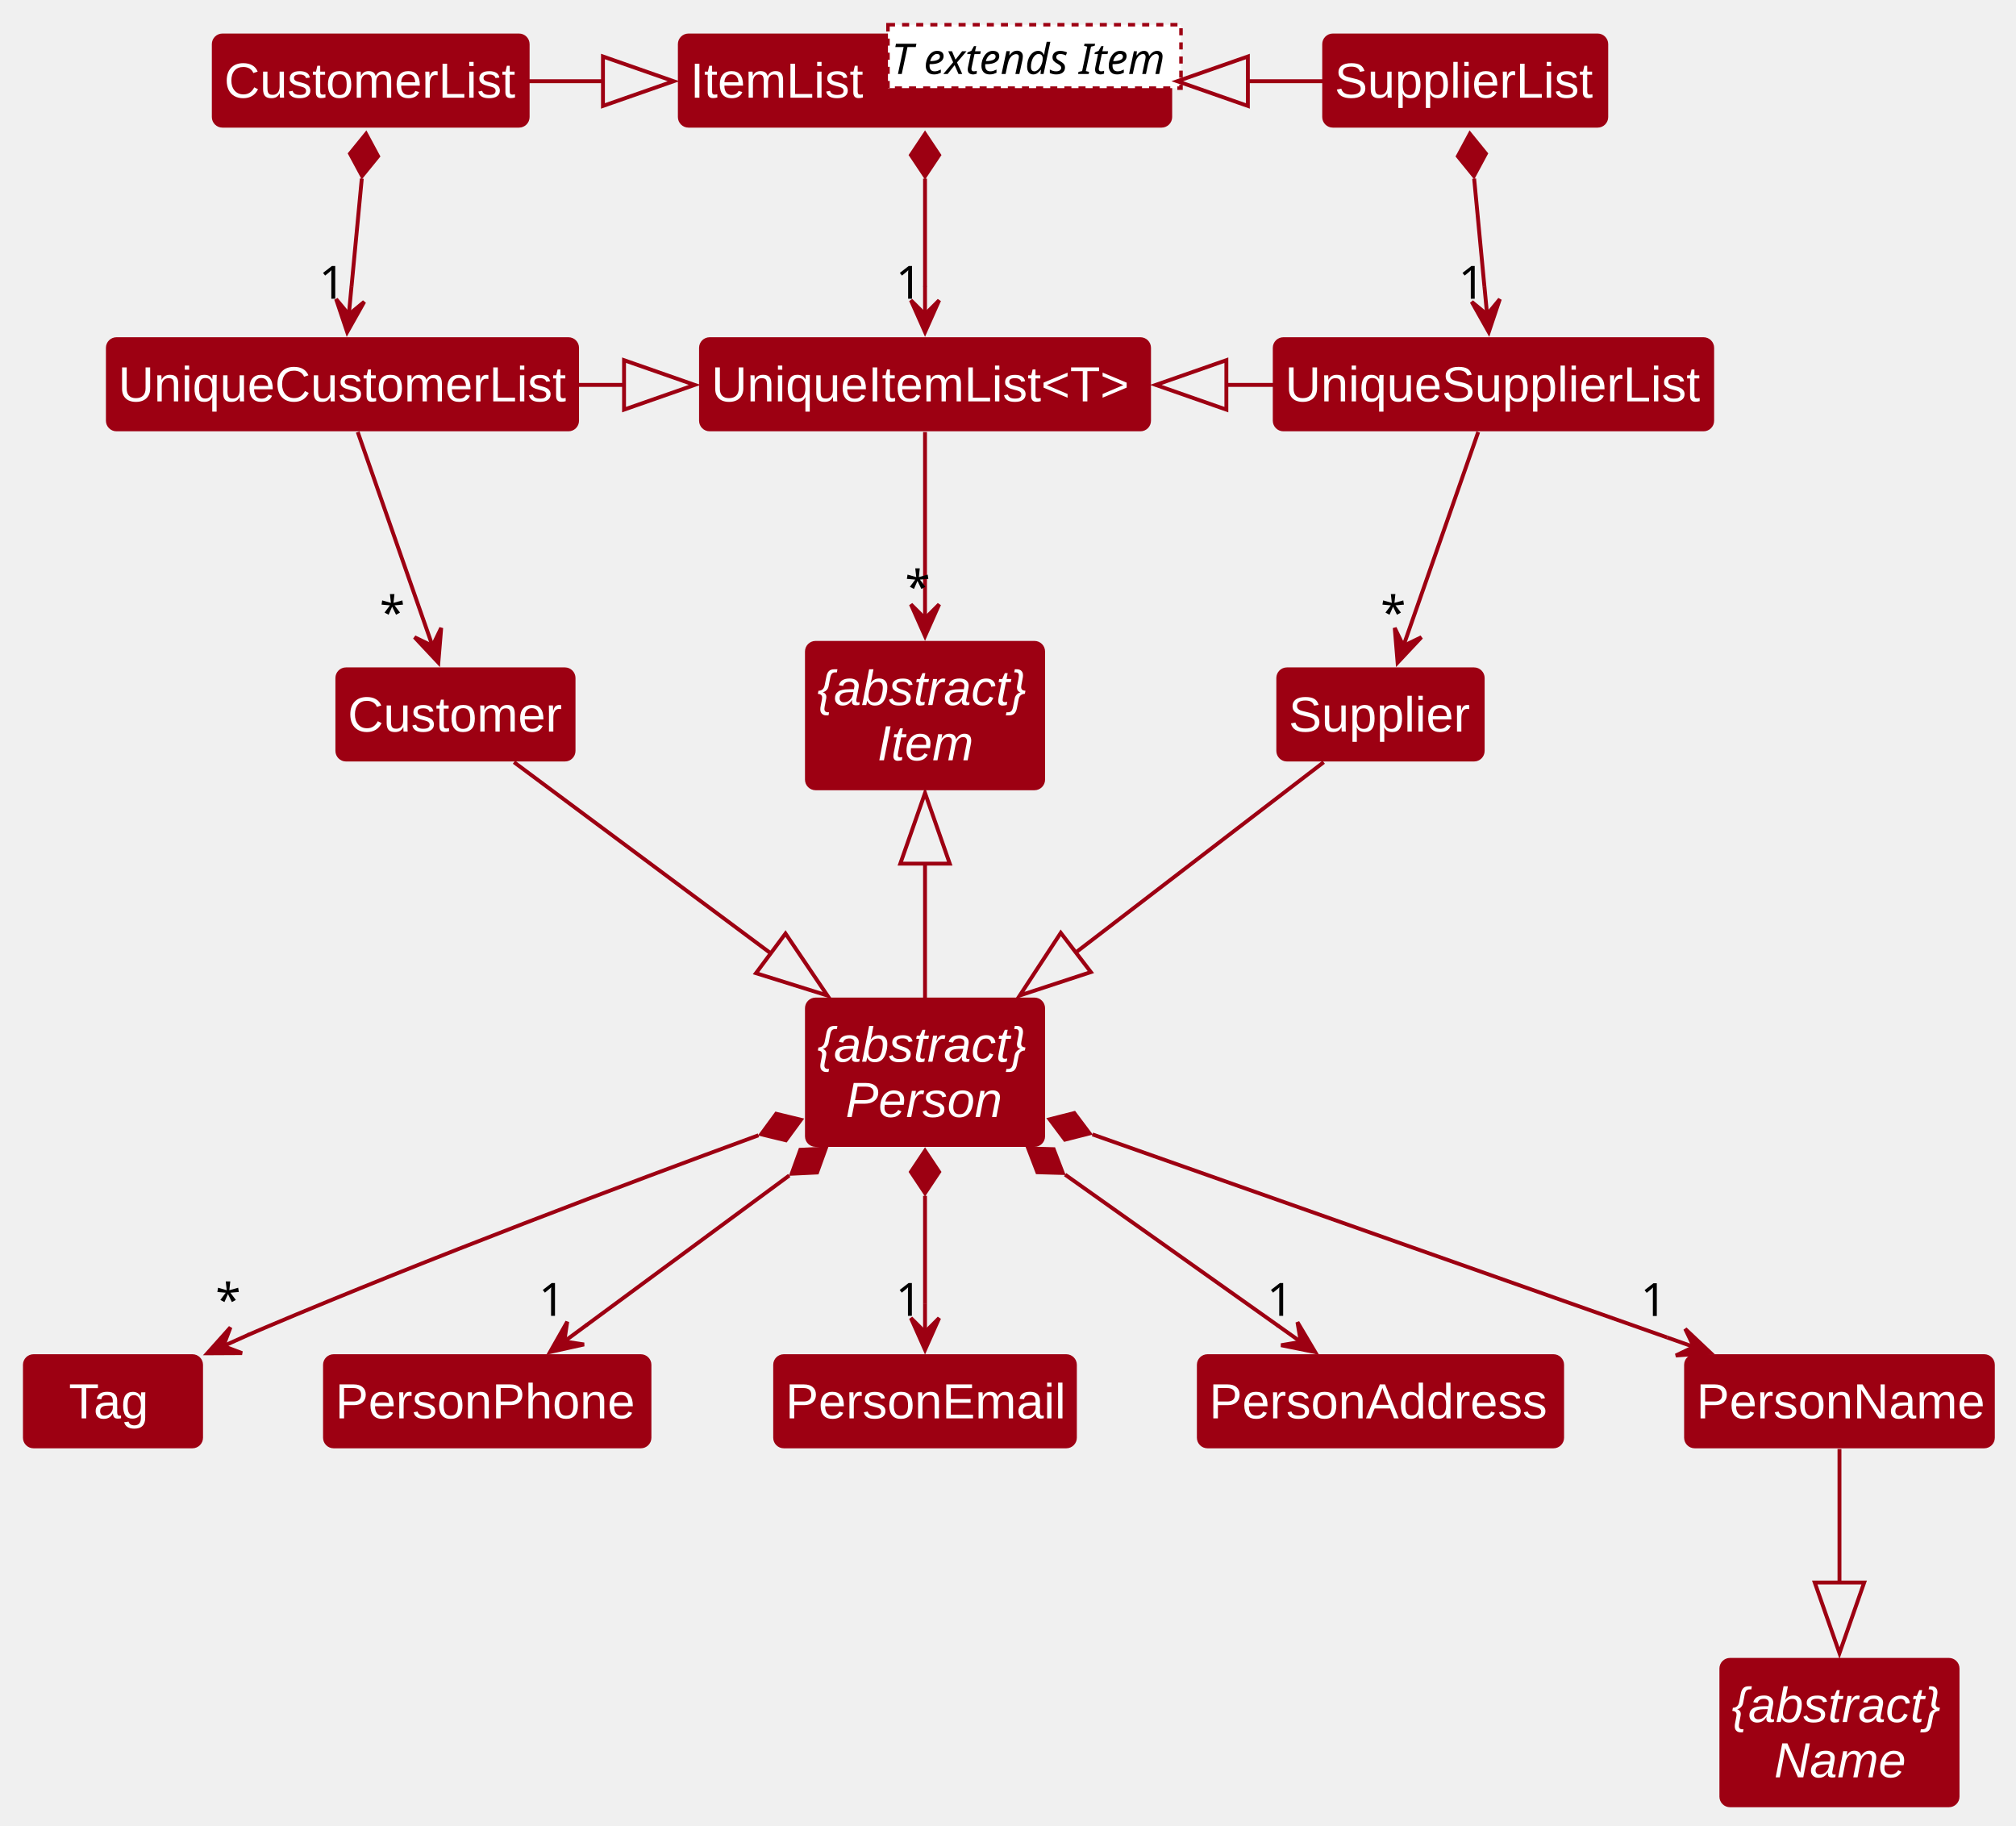
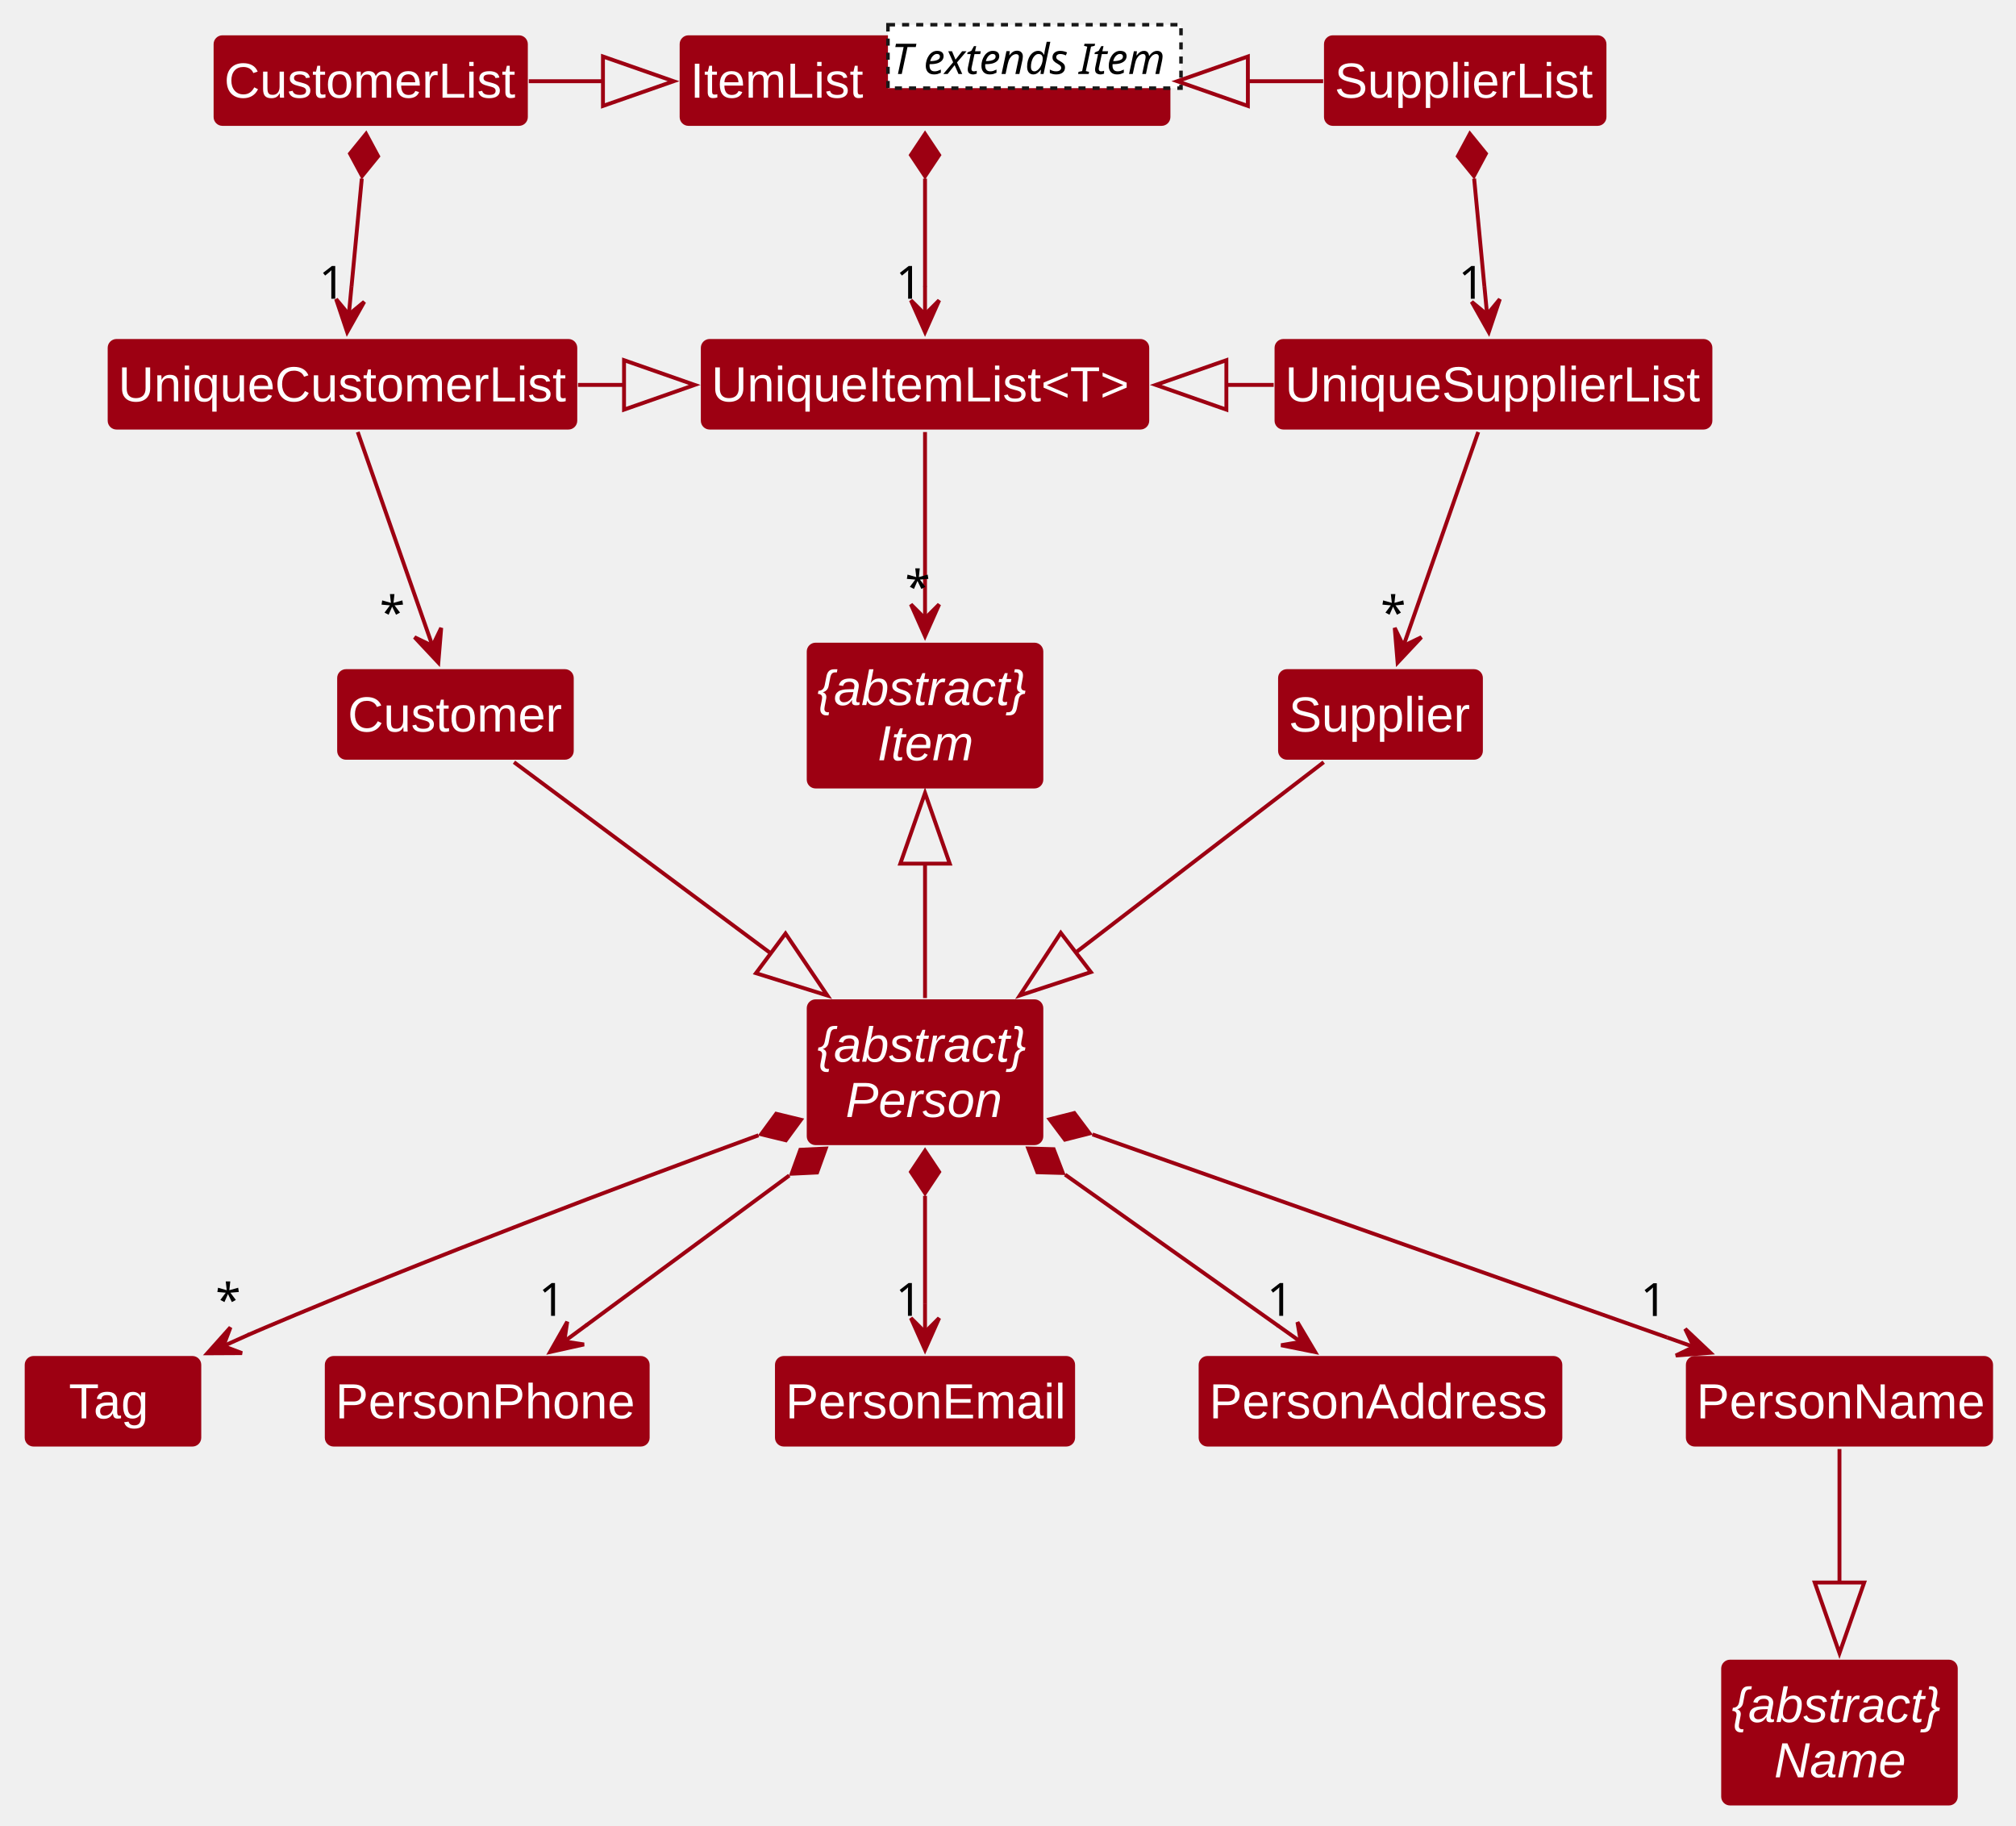
<svg xmlns="http://www.w3.org/2000/svg" contentStyleType="text/css" height="517px" preserveAspectRatio="none" style="width:571px;height:517px;background:#FFFFFF;" version="1.1" viewBox="0 0 571 517" width="571px" zoomAndPan="magnify">
  <defs />
  <g>
    <g id="elem_Item">
-       <rect codeLine="7" fill="#9D0012" height="41.281" id="Item" rx="2.5" ry="2.5" style="stroke:#9D0012;stroke-width:1.0;" width="67" x="228.5" y="182" />
+       <rect codeLine="7" fill="#9D0012" height="41.281" id="Item" rx="2.5" ry="2.5" style="stroke:#181818;stroke-width:0.0;" width="67" x="228.5" y="182" />
      <text fill="#FFFFFF" font-family="Arial" font-size="14" font-style="italic" lengthAdjust="spacing" textLength="61" x="231.5" y="199.674">{abstract}
            </text>
      <text fill="#FFFFFF" font-family="Arial" font-size="14" font-style="italic" lengthAdjust="spacing" textLength="27" x="248.5" y="215.315">Item
            </text>
    </g>
    <g id="elem_Person">
-       <rect codeLine="8" fill="#9D0012" height="41.281" id="Person" rx="2.5" ry="2.5" style="stroke:#9D0012;stroke-width:1.0;" width="67" x="228.5" y="283" />
+       <rect codeLine="8" fill="#9D0012" height="41.281" id="Person" rx="2.5" ry="2.5" style="stroke:#181818;stroke-width:0.0;" width="67" x="228.5" y="283" />
      <text fill="#FFFFFF" font-family="Arial" font-size="14" font-style="italic" lengthAdjust="spacing" textLength="61" x="231.5" y="300.674">{abstract}
            </text>
      <text fill="#FFFFFF" font-family="Arial" font-size="14" font-style="italic" lengthAdjust="spacing" textLength="45" x="239.5" y="316.315">Person
            </text>
    </g>
    <g id="elem_Supplier">
-       <rect codeLine="9" fill="#9D0012" height="25.641" id="Supplier" rx="2.5" ry="2.5" style="stroke:#9D0012;stroke-width:1.0;" width="58" x="362" y="189.5" />
+       <rect codeLine="9" fill="#9D0012" height="25.641" id="Supplier" rx="2.5" ry="2.5" style="stroke:#181818;stroke-width:0.0;" width="58" x="362" y="189.5" />
      <text fill="#FFFFFF" font-family="Arial" font-size="14" lengthAdjust="spacing" textLength="52" x="365" y="207.174">Supplier
            </text>
    </g>
    <g id="elem_Customer">
-       <rect codeLine="10" fill="#9D0012" height="25.641" id="Customer" rx="2.5" ry="2.5" style="stroke:#9D0012;stroke-width:1.0;" width="67" x="95.5" y="189.5" />
+       <rect codeLine="10" fill="#9D0012" height="25.641" id="Customer" rx="2.5" ry="2.5" style="stroke:#181818;stroke-width:0.0;" width="67" x="95.5" y="189.5" />
      <text fill="#FFFFFF" font-family="Arial" font-size="14" lengthAdjust="spacing" textLength="61" x="98.5" y="207.174">Customer
            </text>
    </g>
    <g id="elem_Name">
-       <rect codeLine="11" fill="#9D0012" height="41.281" id="Name" rx="2.5" ry="2.5" style="stroke:#9D0012;stroke-width:1.0;" width="67" x="487.5" y="470" />
+       <rect codeLine="11" fill="#9D0012" height="41.281" id="Name" rx="2.5" ry="2.5" style="stroke:#181818;stroke-width:0.0;" width="67" x="487.5" y="470" />
      <text fill="#FFFFFF" font-family="Arial" font-size="14" font-style="italic" lengthAdjust="spacing" textLength="61" x="490.5" y="487.674">{abstract}
            </text>
      <text fill="#FFFFFF" font-family="Arial" font-size="14" font-style="italic" lengthAdjust="spacing" textLength="37" x="502.5" y="503.315">Name
            </text>
    </g>
    <g id="elem_PersonName">
-       <rect codeLine="14" fill="#9D0012" height="25.641" id="PersonName" rx="2.5" ry="2.5" style="stroke:#9D0012;stroke-width:1.0;" width="87" x="477.5" y="384" />
+       <rect codeLine="14" fill="#9D0012" height="25.641" id="PersonName" rx="2.5" ry="2.5" style="stroke:#181818;stroke-width:0.0;" width="87" x="477.5" y="384" />
      <text fill="#FFFFFF" font-family="Arial" font-size="14" lengthAdjust="spacing" textLength="81" x="480.5" y="401.674">PersonName
            </text>
    </g>
    <g id="elem_PersonAddress">
-       <rect codeLine="15" fill="#9D0012" height="25.641" id="PersonAddress" rx="2.5" ry="2.5" style="stroke:#9D0012;stroke-width:1.0;" width="103" x="339.5" y="384" />
+       <rect codeLine="15" fill="#9D0012" height="25.641" id="PersonAddress" rx="2.5" ry="2.5" style="stroke:#181818;stroke-width:0.0;" width="103" x="339.5" y="384" />
      <text fill="#FFFFFF" font-family="Arial" font-size="14" lengthAdjust="spacing" textLength="97" x="342.5" y="401.674">PersonAddress
            </text>
    </g>
    <g id="elem_PersonEmail">
-       <rect codeLine="16" fill="#9D0012" height="25.641" id="PersonEmail" rx="2.5" ry="2.5" style="stroke:#9D0012;stroke-width:1.0;" width="85" x="219.5" y="384" />
+       <rect codeLine="16" fill="#9D0012" height="25.641" id="PersonEmail" rx="2.5" ry="2.5" style="stroke:#181818;stroke-width:0.0;" width="85" x="219.5" y="384" />
      <text fill="#FFFFFF" font-family="Arial" font-size="14" lengthAdjust="spacing" textLength="79" x="222.5" y="401.674">PersonEmail
            </text>
    </g>
    <g id="elem_PersonPhone">
-       <rect codeLine="17" fill="#9D0012" height="25.641" id="PersonPhone" rx="2.5" ry="2.5" style="stroke:#9D0012;stroke-width:1.0;" width="92" x="92" y="384" />
+       <rect codeLine="17" fill="#9D0012" height="25.641" id="PersonPhone" rx="2.5" ry="2.5" style="stroke:#181818;stroke-width:0.0;" width="92" x="92" y="384" />
      <text fill="#FFFFFF" font-family="Arial" font-size="14" lengthAdjust="spacing" textLength="86" x="95" y="401.674">PersonPhone
            </text>
    </g>
    <g id="elem_Tag">
-       <rect codeLine="18" fill="#9D0012" height="25.641" id="Tag" rx="2.5" ry="2.5" style="stroke:#9D0012;stroke-width:1.0;" width="50" x="7" y="384" />
+       <rect codeLine="18" fill="#9D0012" height="25.641" id="Tag" rx="2.5" ry="2.5" style="stroke:#181818;stroke-width:0.0;" width="50" x="7" y="384" />
      <text fill="#FFFFFF" font-family="Arial" font-size="14" lengthAdjust="spacing" textLength="25" x="19.5" y="401.674">Tag
            </text>
    </g>
    <g id="elem_ItemList">
-       <rect codeLine="21" fill="#9D0012" height="25.641" id="ItemList" rx="2.5" ry="2.5" style="stroke:#9D0012;stroke-width:1.0;" width="139" x="192.5" y="10" />
+       <rect codeLine="21" fill="#9D0012" height="25.641" id="ItemList" rx="2.5" ry="2.5" style="stroke:#181818;stroke-width:0.0;" width="139" x="192.5" y="10" />
      <text fill="#FFFFFF" font-family="Arial" font-size="14" lengthAdjust="spacing" textLength="48" x="195.5" y="27.674">ItemList
            </text>
-       <rect fill="#FFFFFF" height="17.961" style="stroke:#9D0012;stroke-width:1.0;stroke-dasharray:2.0,2.0;" width="83" x="251.5" y="7" />
+       <rect fill="#FFFFFF" height="17.961" style="stroke:#181818;stroke-width:1.0;stroke-dasharray:2.0,2.0;" width="83" x="251.5" y="7" />
      <text fill="#000000" font-family="sans-serif" font-size="12" font-style="italic" lengthAdjust="spacing" textLength="81" x="252.5" y="20.949">T extends Item
            </text>
    </g>
    <g id="elem_UniqueItemList">
-       <rect codeLine="22" fill="#9D0012" height="25.641" id="UniqueItemList" rx="2.5" ry="2.5" style="stroke:#9D0012;stroke-width:1.0;" width="127" x="198.5" y="96" />
+       <rect codeLine="22" fill="#9D0012" height="25.641" id="UniqueItemList" rx="2.5" ry="2.5" style="stroke:#181818;stroke-width:0.0;" width="127" x="198.5" y="96" />
      <text fill="#FFFFFF" font-family="Arial" font-size="14" lengthAdjust="spacing" textLength="117" x="201.5" y="113.674">UniqueItemList&lt;T&gt;
            </text>
    </g>
    <g id="elem_SupplierList">
-       <rect fill="#9D0012" height="25.641" id="SupplierList" rx="2.5" ry="2.5" style="stroke:#9D0012;stroke-width:1.0;" width="80" x="375" y="10" />
+       <rect fill="#9D0012" height="25.641" id="SupplierList" rx="2.5" ry="2.5" style="stroke:#181818;stroke-width:0.0;" width="80" x="375" y="10" />
      <text fill="#FFFFFF" font-family="Arial" font-size="14" lengthAdjust="spacing" textLength="74" x="378" y="27.674">SupplierList
            </text>
    </g>
    <g id="elem_UniqueSupplierList">
-       <rect fill="#9D0012" height="25.641" id="UniqueSupplierList" rx="2.5" ry="2.5" style="stroke:#9D0012;stroke-width:1.0;" width="124" x="361" y="96" />
+       <rect fill="#9D0012" height="25.641" id="UniqueSupplierList" rx="2.5" ry="2.5" style="stroke:#181818;stroke-width:0.0;" width="124" x="361" y="96" />
      <text fill="#FFFFFF" font-family="Arial" font-size="14" lengthAdjust="spacing" textLength="118" x="364" y="113.674">UniqueSupplierList
            </text>
    </g>
    <g id="elem_CustomerList">
-       <rect fill="#9D0012" height="25.641" id="CustomerList" rx="2.5" ry="2.5" style="stroke:#9D0012;stroke-width:1.0;" width="89" x="60.5" y="10" />
+       <rect fill="#9D0012" height="25.641" id="CustomerList" rx="2.5" ry="2.5" style="stroke:#181818;stroke-width:0.0;" width="89" x="60.5" y="10" />
      <text fill="#FFFFFF" font-family="Arial" font-size="14" lengthAdjust="spacing" textLength="83" x="63.5" y="27.674">CustomerList
            </text>
    </g>
    <g id="elem_UniqueCustomerList">
-       <rect fill="#9D0012" height="25.641" id="UniqueCustomerList" rx="2.5" ry="2.5" style="stroke:#9D0012;stroke-width:1.0;" width="133" x="30.5" y="96" />
+       <rect fill="#9D0012" height="25.641" id="UniqueCustomerList" rx="2.5" ry="2.5" style="stroke:#181818;stroke-width:0.0;" width="133" x="30.5" y="96" />
      <text fill="#FFFFFF" font-family="Arial" font-size="14" lengthAdjust="spacing" textLength="127" x="33.5" y="113.674">UniqueCustomerList
            </text>
    </g>
    <g id="link_ItemList_UniqueItemList">
      <path codeLine="24" d="M262,50.58 C262,60.34 262,71.39 262,81.17 " fill="none" id="ItemList-UniqueItemList" style="stroke:#9D0012;stroke-width:1.1;" />
      <polygon fill="#9D0012" points="262,37.91,258,43.91,262,49.91,266,43.91,262,37.91" style="stroke:#9D0012;stroke-width:1.1;" />
      <polygon fill="#9D0012" points="262,94.04,266,85.04,262,89.04,258,85.04,262,94.04" style="stroke:#9D0012;stroke-width:1.1;" />
      <line style="stroke:#9D0012;stroke-width:1.1;" x1="262" x2="262" y1="89.04" y2="81.04" />
      <text fill="#000000" font-family="sans-serif" font-size="13" lengthAdjust="spacing" textLength="7" x="253.709" y="84.604">1
            </text>
    </g>
    <g id="link_UniqueItemList_Item">
      <path codeLine="25" d="M262,122.34 C262,135.89 262,158.05 262,175.48 " fill="none" id="UniqueItemList-to-Item" style="stroke:#9D0012;stroke-width:1.1;" />
      <polygon fill="#9D0012" points="262,180.15,266,171.15,262,175.15,258,171.15,262,180.15" style="stroke:#9D0012;stroke-width:1.1;" />
      <text fill="#000000" font-family="sans-serif" font-size="13" lengthAdjust="spacing" textLength="5" x="256.328" y="170.817">*
            </text>
    </g>
    <g id="link_SupplierList_UniqueSupplierList">
      <path codeLine="27" d="M417.53,50.58 C418.46,60.34 419.51,71.39 420.44,81.17 " fill="none" id="SupplierList-UniqueSupplierList" style="stroke:#9D0012;stroke-width:1.1;" />
      <polygon fill="#9D0012" points="416.32,37.9,412.905,44.251,417.454,49.846,420.869,43.495,416.32,37.9" style="stroke:#9D0012;stroke-width:1.1;" />
      <polygon fill="#9D0012" points="421.67,94.05,424.802,84.712,421.197,89.072,416.837,85.468,421.67,94.05" style="stroke:#9D0012;stroke-width:1.1;" />
      <line style="stroke:#9D0012;stroke-width:1.1;" x1="421.197" x2="420.44" y1="89.072" y2="81.11" />
      <text fill="#000000" font-family="sans-serif" font-size="13" lengthAdjust="spacing" textLength="7" x="413.081" y="84.604">1
            </text>
    </g>
    <g id="link_UniqueSupplierList_Supplier">
      <path codeLine="28" d="M418.68,122.34 C413.2,138.03 403.68,165.25 397.36,183.32 " fill="none" id="UniqueSupplierList-to-Supplier" style="stroke:#9D0012;stroke-width:1.1;" />
      <polygon fill="#9D0012" points="395.85,187.63,402.589,180.448,397.495,182.909,395.034,177.815,395.85,187.63" style="stroke:#9D0012;stroke-width:1.1;" />
      <text fill="#000000" font-family="sans-serif" font-size="13" lengthAdjust="spacing" textLength="5" x="391.032" y="178.118">*
            </text>
    </g>
    <g id="link_ItemList_SupplierList">
      <path codeLine="29" d="M353.34,23 C360.48,23 367.62,23 374.76,23 " fill="none" id="ItemList-backto-SupplierList" style="stroke:#9D0012;stroke-width:1.1;" />
      <polygon fill="none" points="353.44,30,333.44,23,353.44,16,353.44,30" style="stroke:#9D0012;stroke-width:1.1;" />
    </g>
    <g id="link_UniqueItemList_UniqueSupplierList">
      <path codeLine="30" d="M347.11,109 C351.66,109 356.21,109 360.75,109 " fill="none" id="UniqueItemList-backto-UniqueSupplierList" style="stroke:#9D0012;stroke-width:1.1;" />
      <polygon fill="none" points="347.35,116,327.35,109,347.35,102,347.35,116" style="stroke:#9D0012;stroke-width:1.1;" />
    </g>
    <g id="link_CustomerList_UniqueCustomerList">
      <path codeLine="31" d="M102.47,50.58 C101.54,60.34 100.49,71.39 99.56,81.17 " fill="none" id="CustomerList-UniqueCustomerList" style="stroke:#9D0012;stroke-width:1.1;" />
      <polygon fill="#9D0012" points="103.68,37.9,99.131,43.495,102.546,49.846,107.095,44.251,103.68,37.9" style="stroke:#9D0012;stroke-width:1.1;" />
      <polygon fill="#9D0012" points="98.33,94.05,103.163,85.468,98.802,89.072,95.198,84.712,98.33,94.05" style="stroke:#9D0012;stroke-width:1.1;" />
      <line style="stroke:#9D0012;stroke-width:1.1;" x1="98.802" x2="99.56" y1="89.072" y2="81.11" />
      <text fill="#000000" font-family="sans-serif" font-size="13" lengthAdjust="spacing" textLength="7" x="90.338" y="84.604">1
            </text>
    </g>
    <g id="link_UniqueCustomerList_Customer">
      <path codeLine="32" d="M101.32,122.34 C106.8,138.03 116.32,165.25 122.64,183.32 " fill="none" id="UniqueCustomerList-to-Customer" style="stroke:#9D0012;stroke-width:1.1;" />
      <polygon fill="#9D0012" points="124.15,187.63,124.966,177.815,122.505,182.909,117.411,180.448,124.15,187.63" style="stroke:#9D0012;stroke-width:1.1;" />
      <text fill="#000000" font-family="sans-serif" font-size="13" lengthAdjust="spacing" textLength="5" x="107.537" y="178.118">*
            </text>
    </g>
    <g id="link_CustomerList_ItemList">
      <path codeLine="33" d="M149.77,23 C156.86,23 163.94,23 171.03,23 " fill="none" id="CustomerList-to-ItemList" style="stroke:#9D0012;stroke-width:1.1;" />
      <polygon fill="none" points="170.78,16,190.78,23,170.78,30,170.78,16" style="stroke:#9D0012;stroke-width:1.1;" />
    </g>
    <g id="link_UniqueCustomerList_UniqueItemList">
      <path codeLine="34" d="M163.71,109 C168.12,109 172.53,109 176.94,109 " fill="none" id="UniqueCustomerList-to-UniqueItemList" style="stroke:#9D0012;stroke-width:1.1;" />
      <polygon fill="none" points="176.75,102,196.75,109,176.75,116,176.75,102" style="stroke:#9D0012;stroke-width:1.1;" />
    </g>
    <g id="link_Person_PersonName">
      <path codeLine="36" d="M309.42,321.25 C355.62,337.58 425.54,362.28 472.21,378.76 " fill="none" id="Person-PersonName" style="stroke:#9D0012;stroke-width:1.1;" />
      <polygon fill="#9D0012" points="297.29,316.97,301.616,322.74,308.605,320.966,304.279,315.196,297.29,316.97" style="stroke:#9D0012;stroke-width:1.1;" />
      <polygon fill="#9D0012" points="484.46,383.09,477.306,376.321,479.745,381.425,474.642,383.865,484.46,383.09" style="stroke:#9D0012;stroke-width:1.1;" />
      <line style="stroke:#9D0012;stroke-width:1.1;" x1="479.745" x2="472.205" y1="381.425" y2="378.76" />
      <text fill="#000000" font-family="sans-serif" font-size="13" lengthAdjust="spacing" textLength="7" x="464.653" y="372.673">1
            </text>
    </g>
    <g id="link_Person_PersonPhone">
      <path codeLine="37" d="M223.55,332.88 C204.93,346.62 182.98,362.81 165.97,375.36 " fill="none" id="Person-PersonPhone" style="stroke:#9D0012;stroke-width:1.1;" />
      <polygon fill="#9D0012" points="233.88,325.25,226.677,325.599,224.23,332.382,231.432,332.033,233.88,325.25" style="stroke:#9D0012;stroke-width:1.1;" />
      <polygon fill="#9D0012" points="155.8,382.86,165.415,380.728,159.821,379.888,160.66,374.294,155.8,382.86" style="stroke:#9D0012;stroke-width:1.1;" />
      <line style="stroke:#9D0012;stroke-width:1.1;" x1="159.821" x2="166.265" y1="379.888" y2="375.14" />
      <text fill="#000000" font-family="sans-serif" font-size="13" lengthAdjust="spacing" textLength="7" x="152.581" y="372.624">1
            </text>
    </g>
    <g id="link_Person_PersonEmail">
      <path codeLine="38" d="M262,338.64 C262,348.77 262,359.71 262,369.29 " fill="none" id="Person-PersonEmail" style="stroke:#9D0012;stroke-width:1.1;" />
      <polygon fill="#9D0012" points="262,325.87,258,331.87,262,337.87,266,331.87,262,325.87" style="stroke:#9D0012;stroke-width:1.1;" />
      <polygon fill="#9D0012" points="262,382.25,266,373.25,262,377.25,258,373.25,262,382.25" style="stroke:#9D0012;stroke-width:1.1;" />
      <line style="stroke:#9D0012;stroke-width:1.1;" x1="262" x2="262" y1="377.25" y2="369.25" />
      <text fill="#000000" font-family="sans-serif" font-size="13" lengthAdjust="spacing" textLength="7" x="253.666" y="372.624">1
            </text>
    </g>
    <g id="link_Person_PersonAddress">
      <path codeLine="39" d="M301.67,332.64 C321.19,346.48 344.28,362.86 362.1,375.5 " fill="none" id="Person-PersonAddress" style="stroke:#9D0012;stroke-width:1.1;" />
      <polygon fill="#9D0012" points="291.23,325.23,293.812,331.963,301.02,332.17,298.438,325.437,291.23,325.23" style="stroke:#9D0012;stroke-width:1.1;" />
      <polygon fill="#9D0012" points="372.51,382.89,367.483,374.421,368.432,379.997,362.855,380.946,372.51,382.89" style="stroke:#9D0012;stroke-width:1.1;" />
      <line style="stroke:#9D0012;stroke-width:1.1;" x1="368.432" x2="361.905" y1="379.997" y2="375.365" />
      <text fill="#000000" font-family="sans-serif" font-size="13" lengthAdjust="spacing" textLength="7" x="358.825" y="372.624">1
            </text>
    </g>
    <g id="link_Person_Tag">
      <path codeLine="40" d="M214.82,321.5 C176.78,335.45 122.08,356.08 75,376 C73.47,376.65 71.91,377.32 70.34,378 " fill="none" id="Person-Tag" style="stroke:#9D0012;stroke-width:1.1;" />
      <polygon fill="#9D0012" points="226.85,317.1,219.842,315.399,215.577,321.214,222.585,322.914,226.85,317.1" style="stroke:#9D0012;stroke-width:1.1;" />
      <polygon fill="#9D0012" points="58.71,383.24,68.559,383.19,63.269,381.186,65.272,375.896,58.71,383.24" style="stroke:#9D0012;stroke-width:1.1;" />
      <line style="stroke:#9D0012;stroke-width:1.1;" x1="63.269" x2="70.57" y1="381.186" y2="377.9" />
      <text fill="#000000" font-family="sans-serif" font-size="13" lengthAdjust="spacing" textLength="5" x="61.034" y="372.762">*
            </text>
    </g>
    <g id="link_Item_Person">
      <path codeLine="41" d="M262,244.43 C262,257.63 262,271.67 262,282.64 " fill="none" id="Item-backto-Person" style="stroke:#9D0012;stroke-width:1.1;" />
      <polygon fill="none" points="255,244.57,262,224.57,269,244.57,255,244.57" style="stroke:#9D0012;stroke-width:1.1;" />
    </g>
    <g id="link_Supplier_Person">
      <path codeLine="43" d="M374.92,215.84 C357.4,229.29 328.64,251.36 304.53,269.86 " fill="none" id="Supplier-to-Person" style="stroke:#9D0012;stroke-width:1.1;" />
      <polygon fill="none" points="308.97,275.28,288.84,281.9,300.45,264.17,308.97,275.28" style="stroke:#9D0012;stroke-width:1.1;" />
    </g>
    <g id="link_Customer_Person">
      <path codeLine="44" d="M145.58,215.84 C163.73,229.35 193.59,251.57 218.52,270.13 " fill="none" id="Customer-to-Person" style="stroke:#9D0012;stroke-width:1.1;" />
      <polygon fill="none" points="222.48,264.36,234.35,281.92,214.12,275.59,222.48,264.36" style="stroke:#9D0012;stroke-width:1.1;" />
    </g>
    <g id="link_PersonName_Name">
      <path codeLine="46" d="M521,410.34 C521,420.15 521,434.46 521,448.23 " fill="none" id="PersonName-to-Name" style="stroke:#9D0012;stroke-width:1.1;" />
      <polygon fill="none" points="528,448.15,521,468.15,514,448.15,528,448.15" style="stroke:#9D0012;stroke-width:1.1;" />
    </g>
  </g>
</svg>
